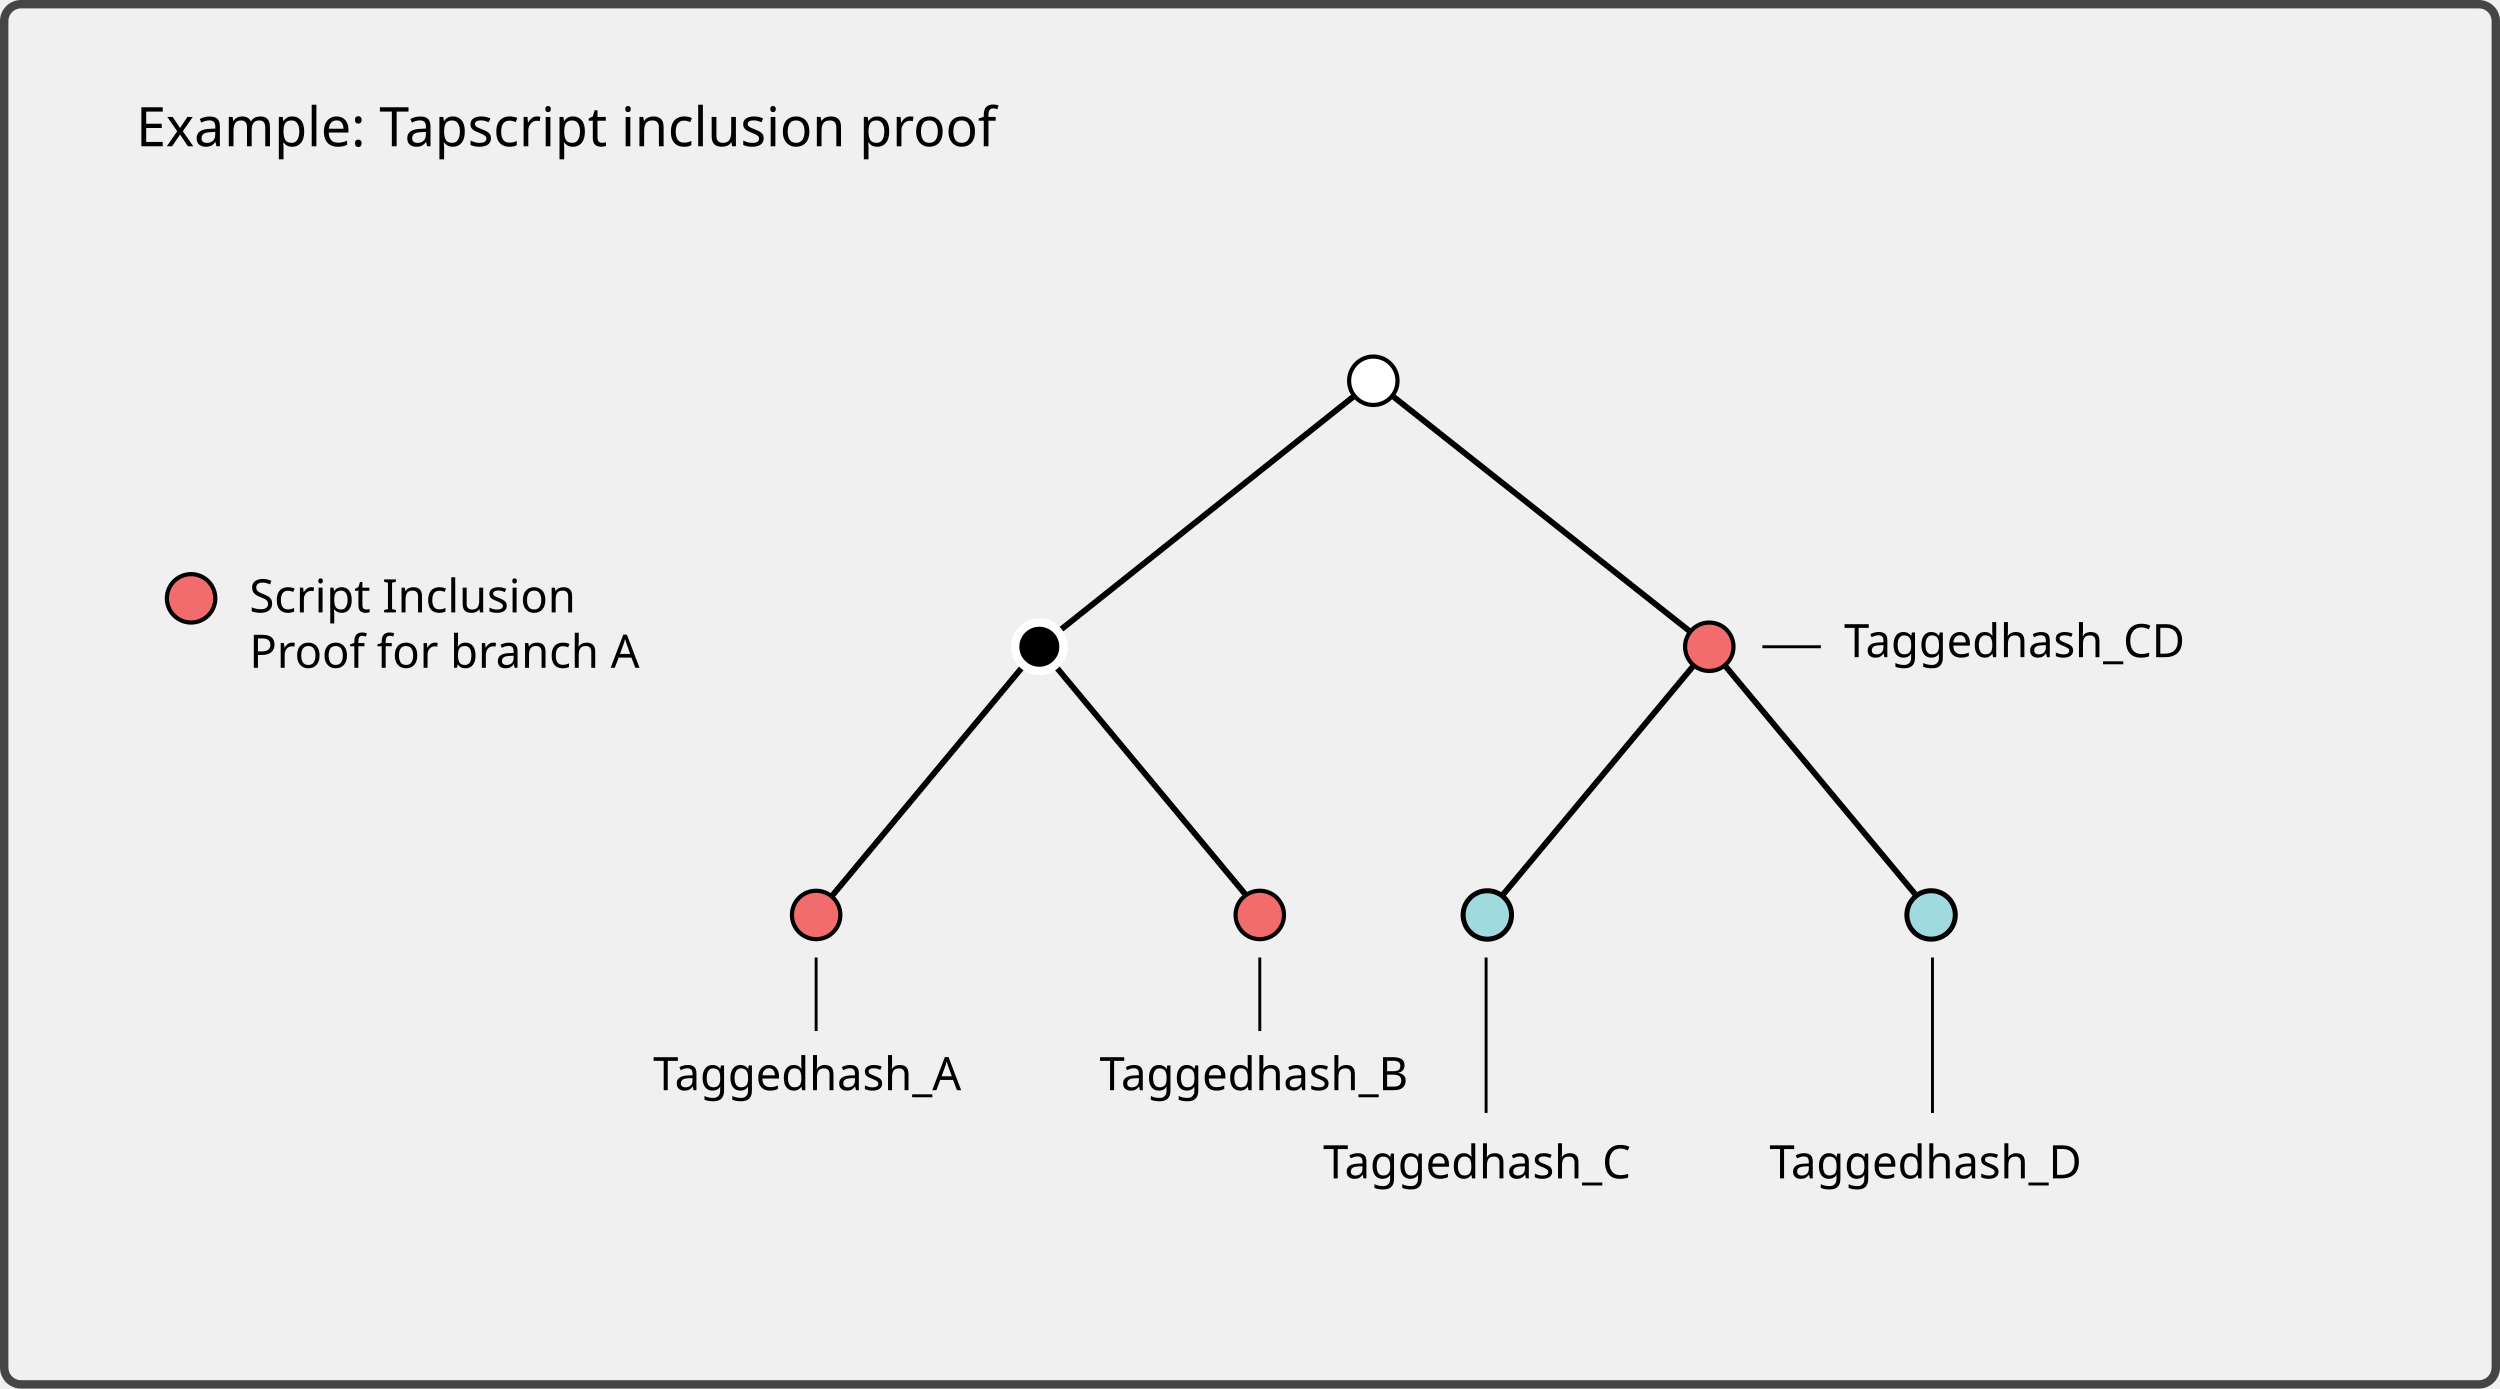
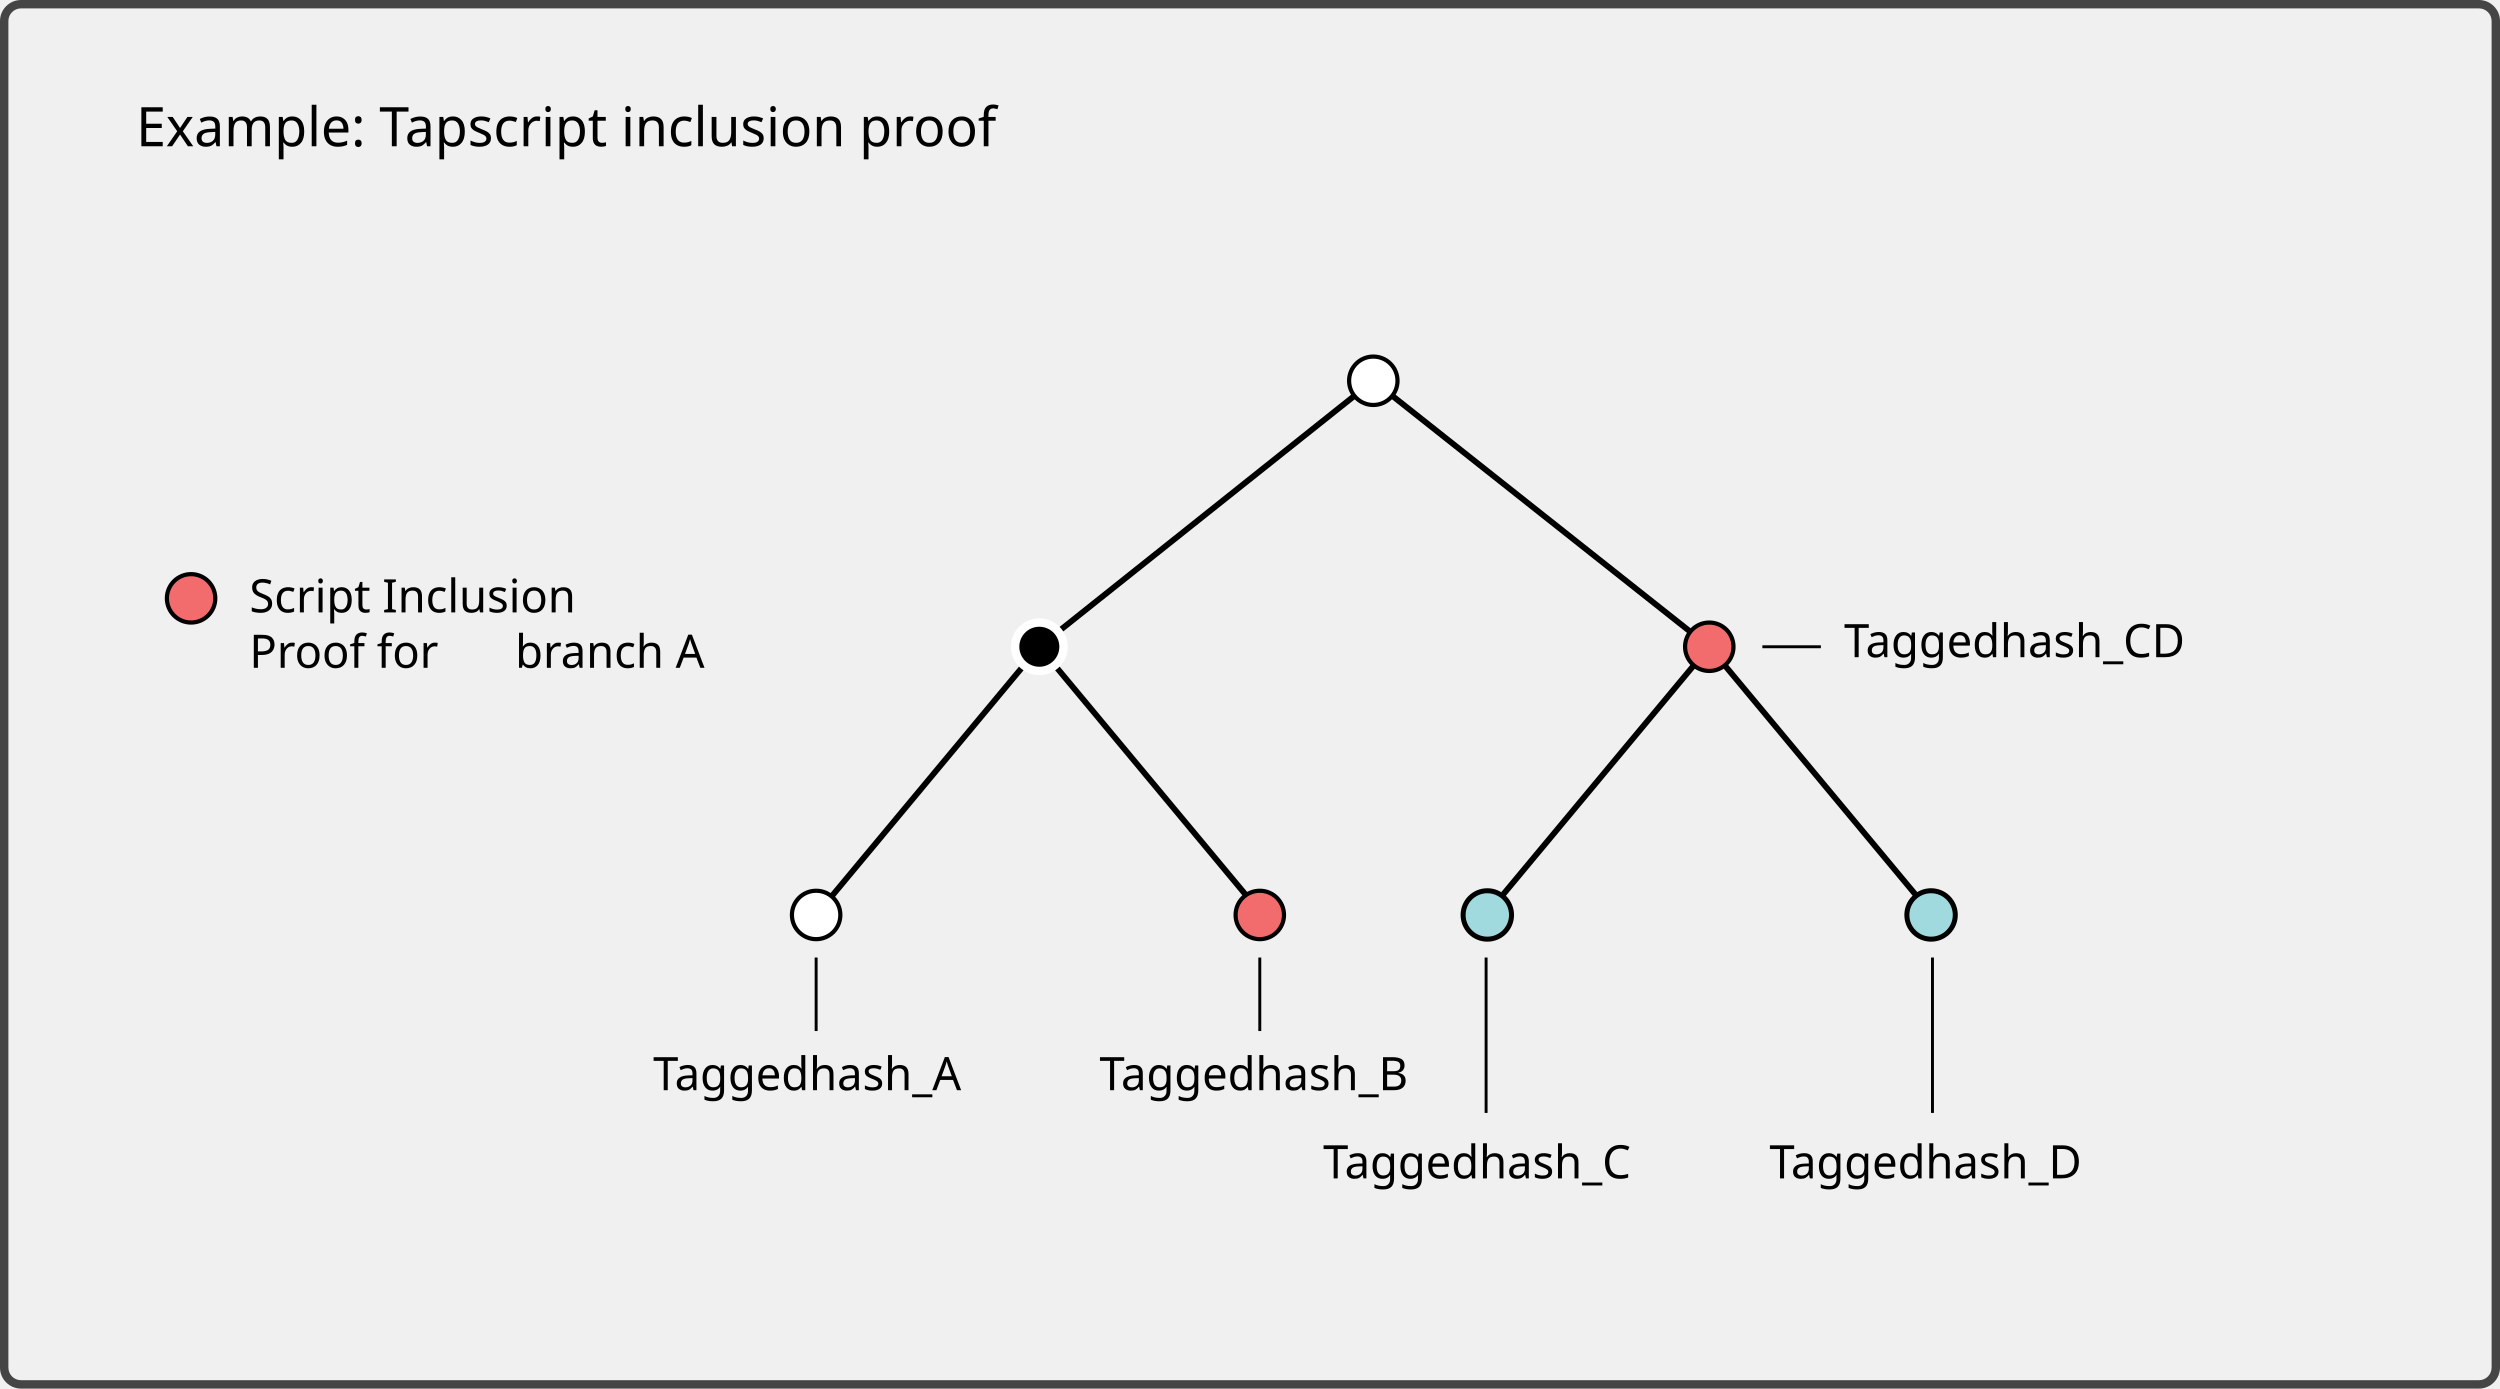
- <svg xmlns="http://www.w3.org/2000/svg" version="1.1" id="Tapscript_Variants" x="0px" y="0px" width="595.28px" height="330.643px" viewBox="0 0 595.28 330.643" enable-background="new 0 0 595.28 330.643" xml:space="preserve">
+ <svg xmlns="http://www.w3.org/2000/svg" version="1.1" id="TapTree-2.1" x="0px" y="0px" width="595.28px" height="330.643px" viewBox="0 0 595.28 330.643" enable-background="new 0 0 595.28 330.643" xml:space="preserve">
  <g>
    <path fill="#454545" d="M590.28,2c1.654,0,3,1.346,3,3v320.643c0,1.654-1.346,3-3,3H5c-1.654,0-3-1.346-3-3V5c0-1.654,1.346-3,3-3   H590.28 M590.28,0H5C2.25,0,0,2.25,0,5v320.643c0,2.75,2.25,5,5,5h585.28c2.75,0,5-2.25,5-5V5C595.28,2.25,593.03,0,590.28,0   L590.28,0z" />
  </g>
  <g>
    <rect x="32.422" y="25.07" fill="none" width="416.578" height="35.333" />
    <text transform="matrix(0.9799 0 0 1 32.4224 34.8198)" font-family="'RobotoMono-Bold'" font-size="13">Example: Tapscript inclusion proof</text>
  </g>
  <g>
    <rect x="151.821" y="251.333" fill="none" width="85.025" height="17.167" />
-     <text transform="matrix(0.9799 0 0 1 155.5229 259.5835)" font-family="'RobotoMono-Bold'" font-size="11">Taggedhash_A</text>
+     <text transform="matrix(0.9799 0 0 1 155.5229 259.5835)" font-family="'RobotoMono-Regular'" font-size="11">Taggedhash_A</text>
  </g>
  <g>
    <rect x="258.105" y="251.333" fill="none" width="85.025" height="17.167" />
    <text transform="matrix(0.9799 0 0 1 261.8071 259.5835)" font-family="'RobotoMono-Bold'" font-size="11">Taggedhash_B</text>
  </g>
  <g>
    <rect x="311.346" y="272.333" fill="none" width="85.025" height="17.167" />
    <text transform="matrix(0.9799 0 0 1 315.0488 280.5835)" font-family="'RobotoMono-Regular'" font-size="11">Taggedhash_C</text>
  </g>
  <g>
    <rect x="417.631" y="272.333" fill="none" width="85.024" height="17.167" />
    <text transform="matrix(0.9799 0 0 1 421.332 280.5835)" font-family="'RobotoMono-Regular'" font-size="11">Taggedhash_D</text>
  </g>
  <g>
    <rect x="438.631" y="148.236" fill="none" width="85.024" height="17.167" />
    <text transform="matrix(0.9799 0 0 1 439.0977 156.4863)" font-family="'RobotoMono-Bold'" font-size="11">Taggedhash_CD</text>
  </g>
  <g>
    <rect x="59.395" y="137.569" fill="none" width="138.702" height="38.5" />
    <text transform="matrix(0.9799 0 0 1 59.395 145.8193)">
      <tspan x="0" y="0" font-family="'RobotoMono-Italic'" font-size="11">Script Inclusion</tspan>
-       <tspan x="0" y="13.2" font-family="'RobotoMono-Italic'" font-size="11">Proof for branch A</tspan>
+       <tspan x="0" y="13.2" font-family="'RobotoMono-Italic'" font-size="11">Proof for </tspan>
+       <tspan x="64.57" y="13.2" font-family="'RobotoMono-BoldItalic'" font-size="11">branch A</tspan>
    </text>
  </g>
  <line fill="#FFFFFF" stroke="#000000" stroke-width="1.4" stroke-miterlimit="10" x1="194.333" y1="217.862" x2="247.475" y2="154" />
  <line fill="#FFFFFF" stroke="#000000" stroke-width="1.4" stroke-miterlimit="10" x1="247.475" y1="154" x2="327" y2="90.667" />
  <line fill="#FFFFFF" stroke="#000000" stroke-width="1.4" stroke-miterlimit="10" x1="407" y1="154" x2="327" y2="90.667" />
  <line fill="#FFFFFF" stroke="#000000" stroke-width="1.4" stroke-miterlimit="10" x1="300.617" y1="217.862" x2="247.475" y2="154" />
  <line fill="#FFFFFF" stroke="#000000" stroke-width="1.4" stroke-miterlimit="10" x1="353.857" y1="217.862" x2="407" y2="154" />
  <line fill="#FFFFFF" stroke="#000000" stroke-width="1.4" stroke-miterlimit="10" x1="460.143" y1="217.862" x2="407" y2="154" />
  <circle stroke="#FFFFFF" stroke-width="2" stroke-miterlimit="10" cx="247.475" cy="154" r="5.764" />
  <circle fill="#FFFFFF" stroke="#000000" stroke-miterlimit="10" cx="327" cy="90.667" r="5.764" />
  <circle fill="#F26C6D" stroke="#000000" stroke-miterlimit="10" cx="407" cy="154" r="5.764" />
  <circle fill="#F26C6D" stroke="#000000" stroke-miterlimit="10" cx="45.5" cy="142.472" r="5.764" />
-   <circle fill="#F26C6D" stroke="#000000" stroke-miterlimit="10" cx="194.333" cy="217.862" r="5.764" />
+   <circle fill="#FFFFFF" stroke="#000000" stroke-miterlimit="10" cx="194.333" cy="217.862" r="5.764" />
  <circle fill="#F26C6D" stroke="#000000" stroke-miterlimit="10" cx="299.972" cy="217.862" r="5.764" />
  <circle fill="#A1DADE" stroke="#000000" stroke-width="1.197" stroke-miterlimit="10" cx="354.15" cy="217.862" r="5.765" />
  <circle fill="#A1DADE" stroke="#000000" stroke-width="1.197" stroke-miterlimit="10" cx="459.812" cy="217.862" r="5.765" />
  <line fill="none" stroke="#000000" stroke-width="0.7" stroke-miterlimit="10" x1="194.333" y1="228" x2="194.333" y2="245.5" />
  <line fill="none" stroke="#000000" stroke-width="0.7" stroke-miterlimit="10" x1="299.972" y1="228" x2="299.972" y2="245.5" />
  <line fill="none" stroke="#000000" stroke-width="0.7" stroke-miterlimit="10" x1="353.858" y1="228" x2="353.858" y2="265" />
  <line fill="none" stroke="#000000" stroke-width="0.7" stroke-miterlimit="10" x1="460.143" y1="228" x2="460.143" y2="265" />
  <line fill="none" stroke="#000000" stroke-width="0.7" stroke-miterlimit="10" x1="419.643" y1="154" x2="433.571" y2="154" />
</svg>
